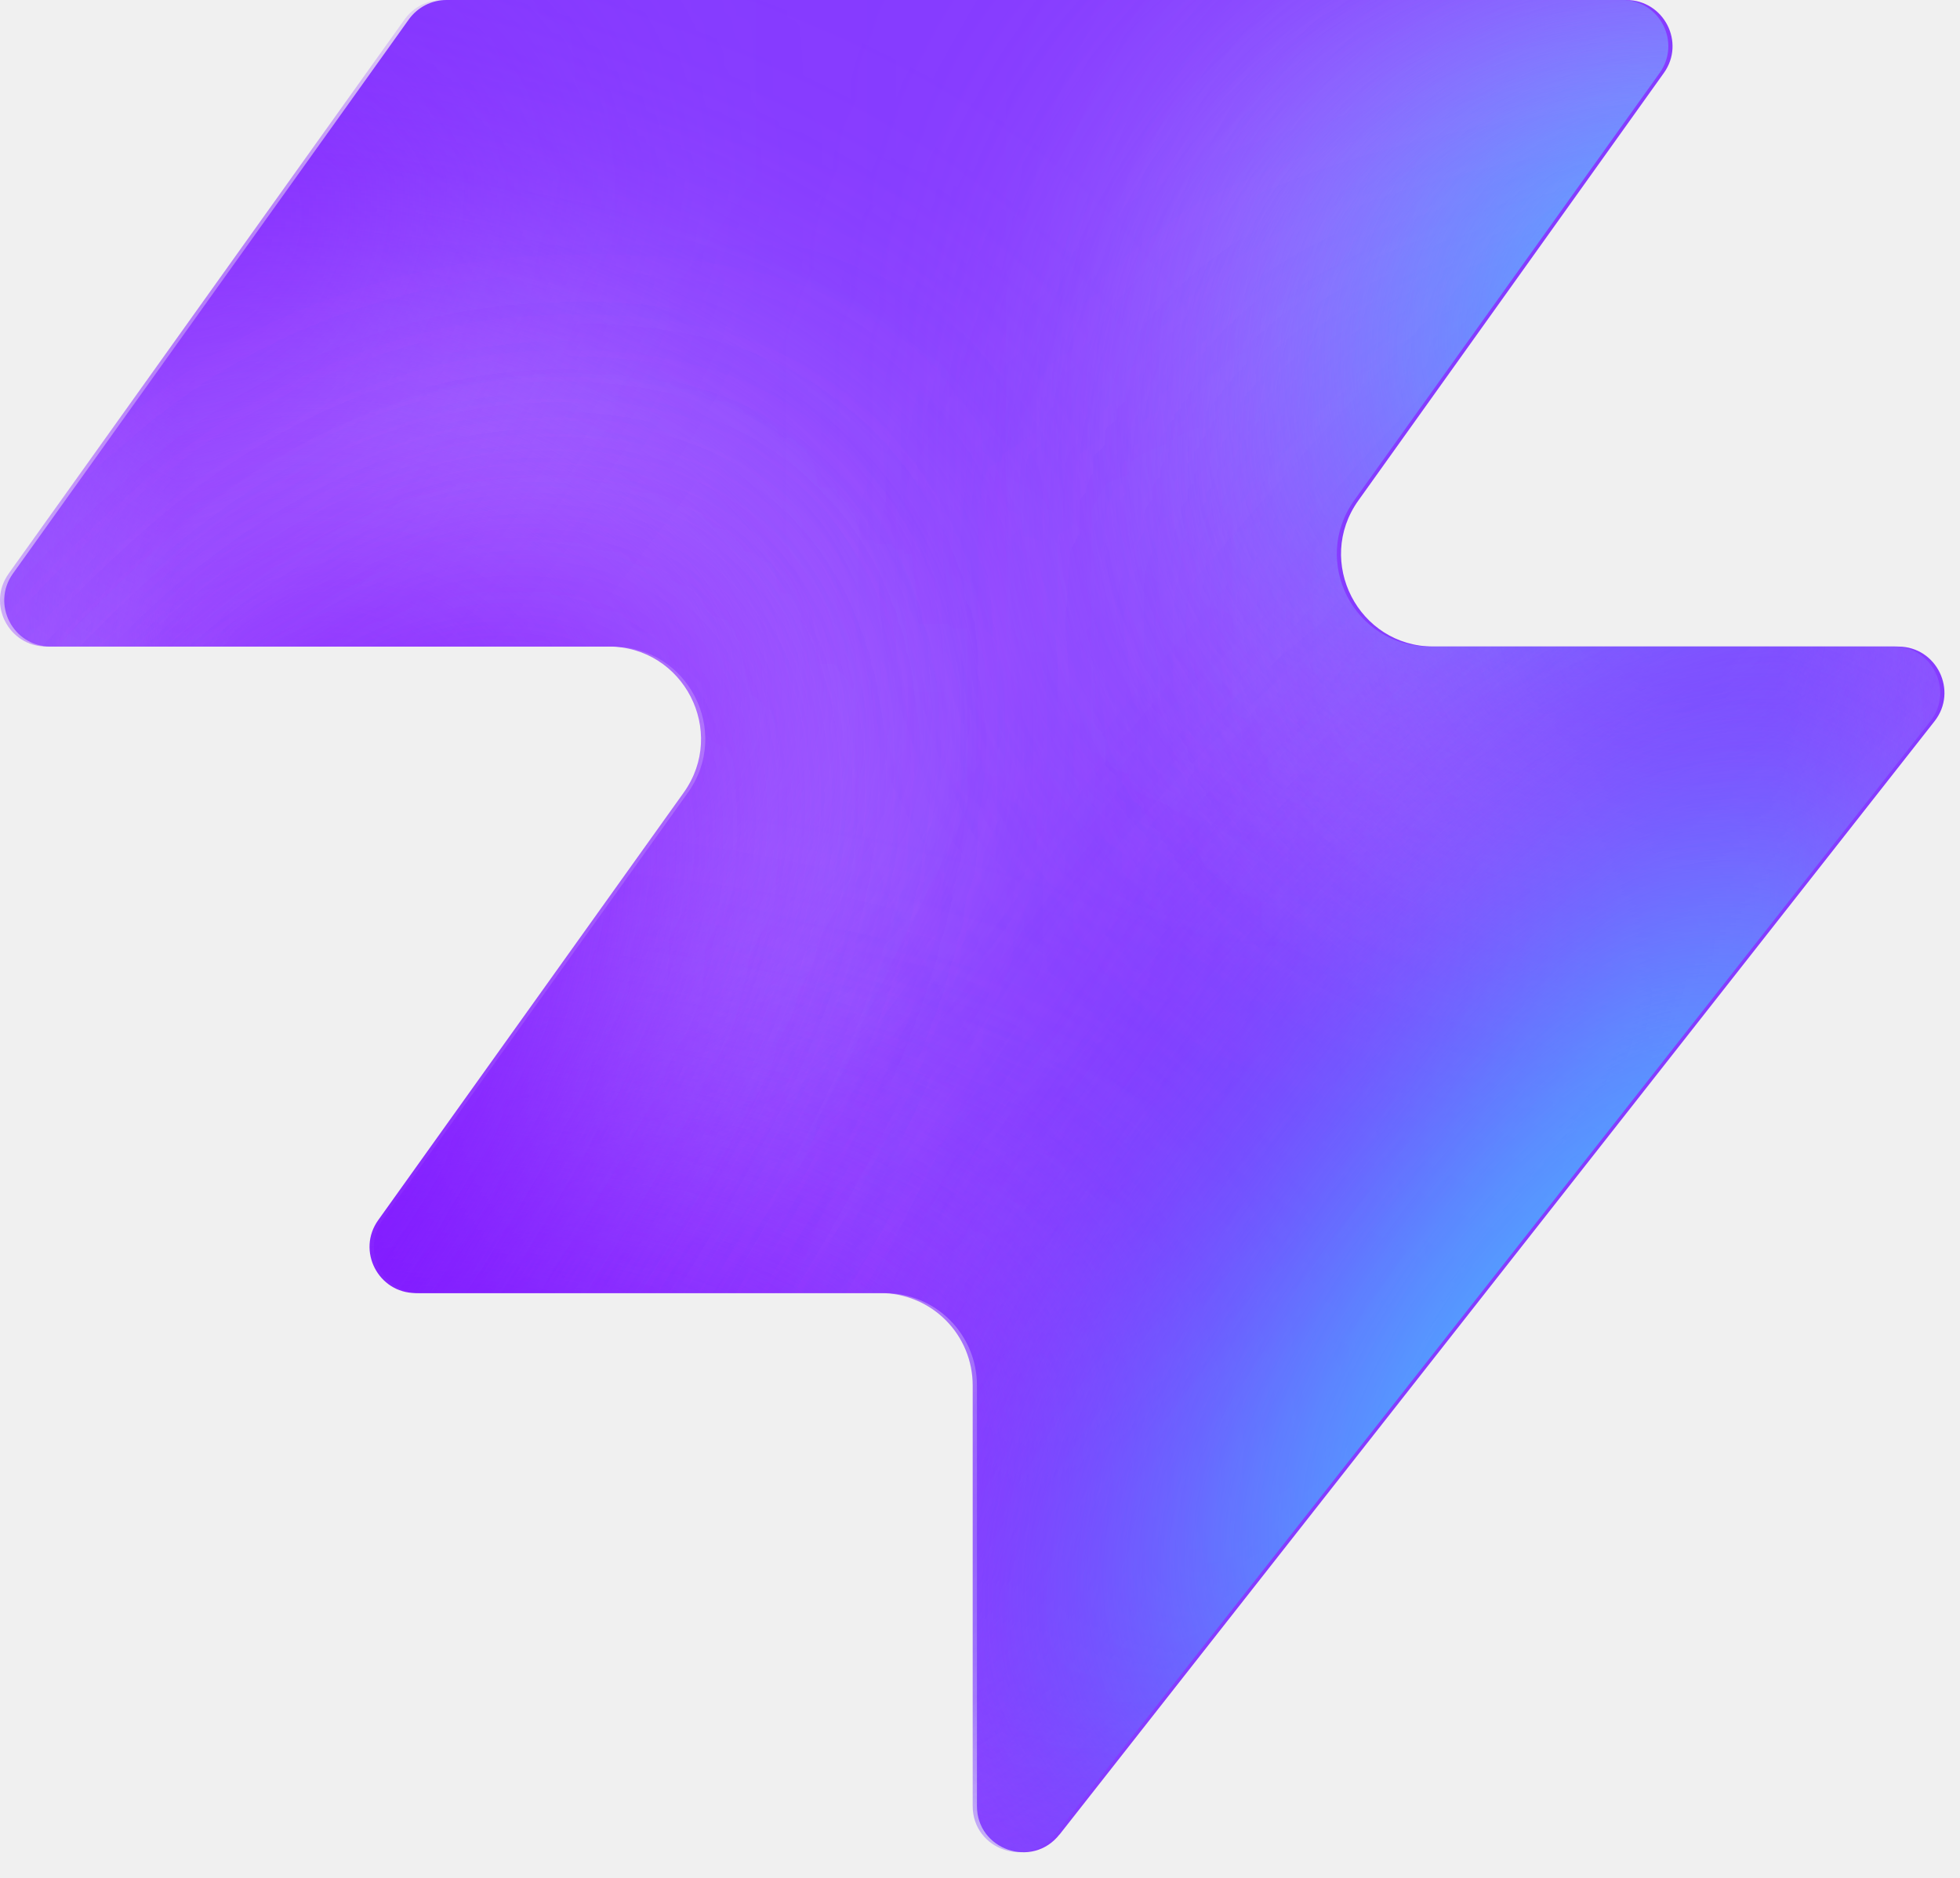
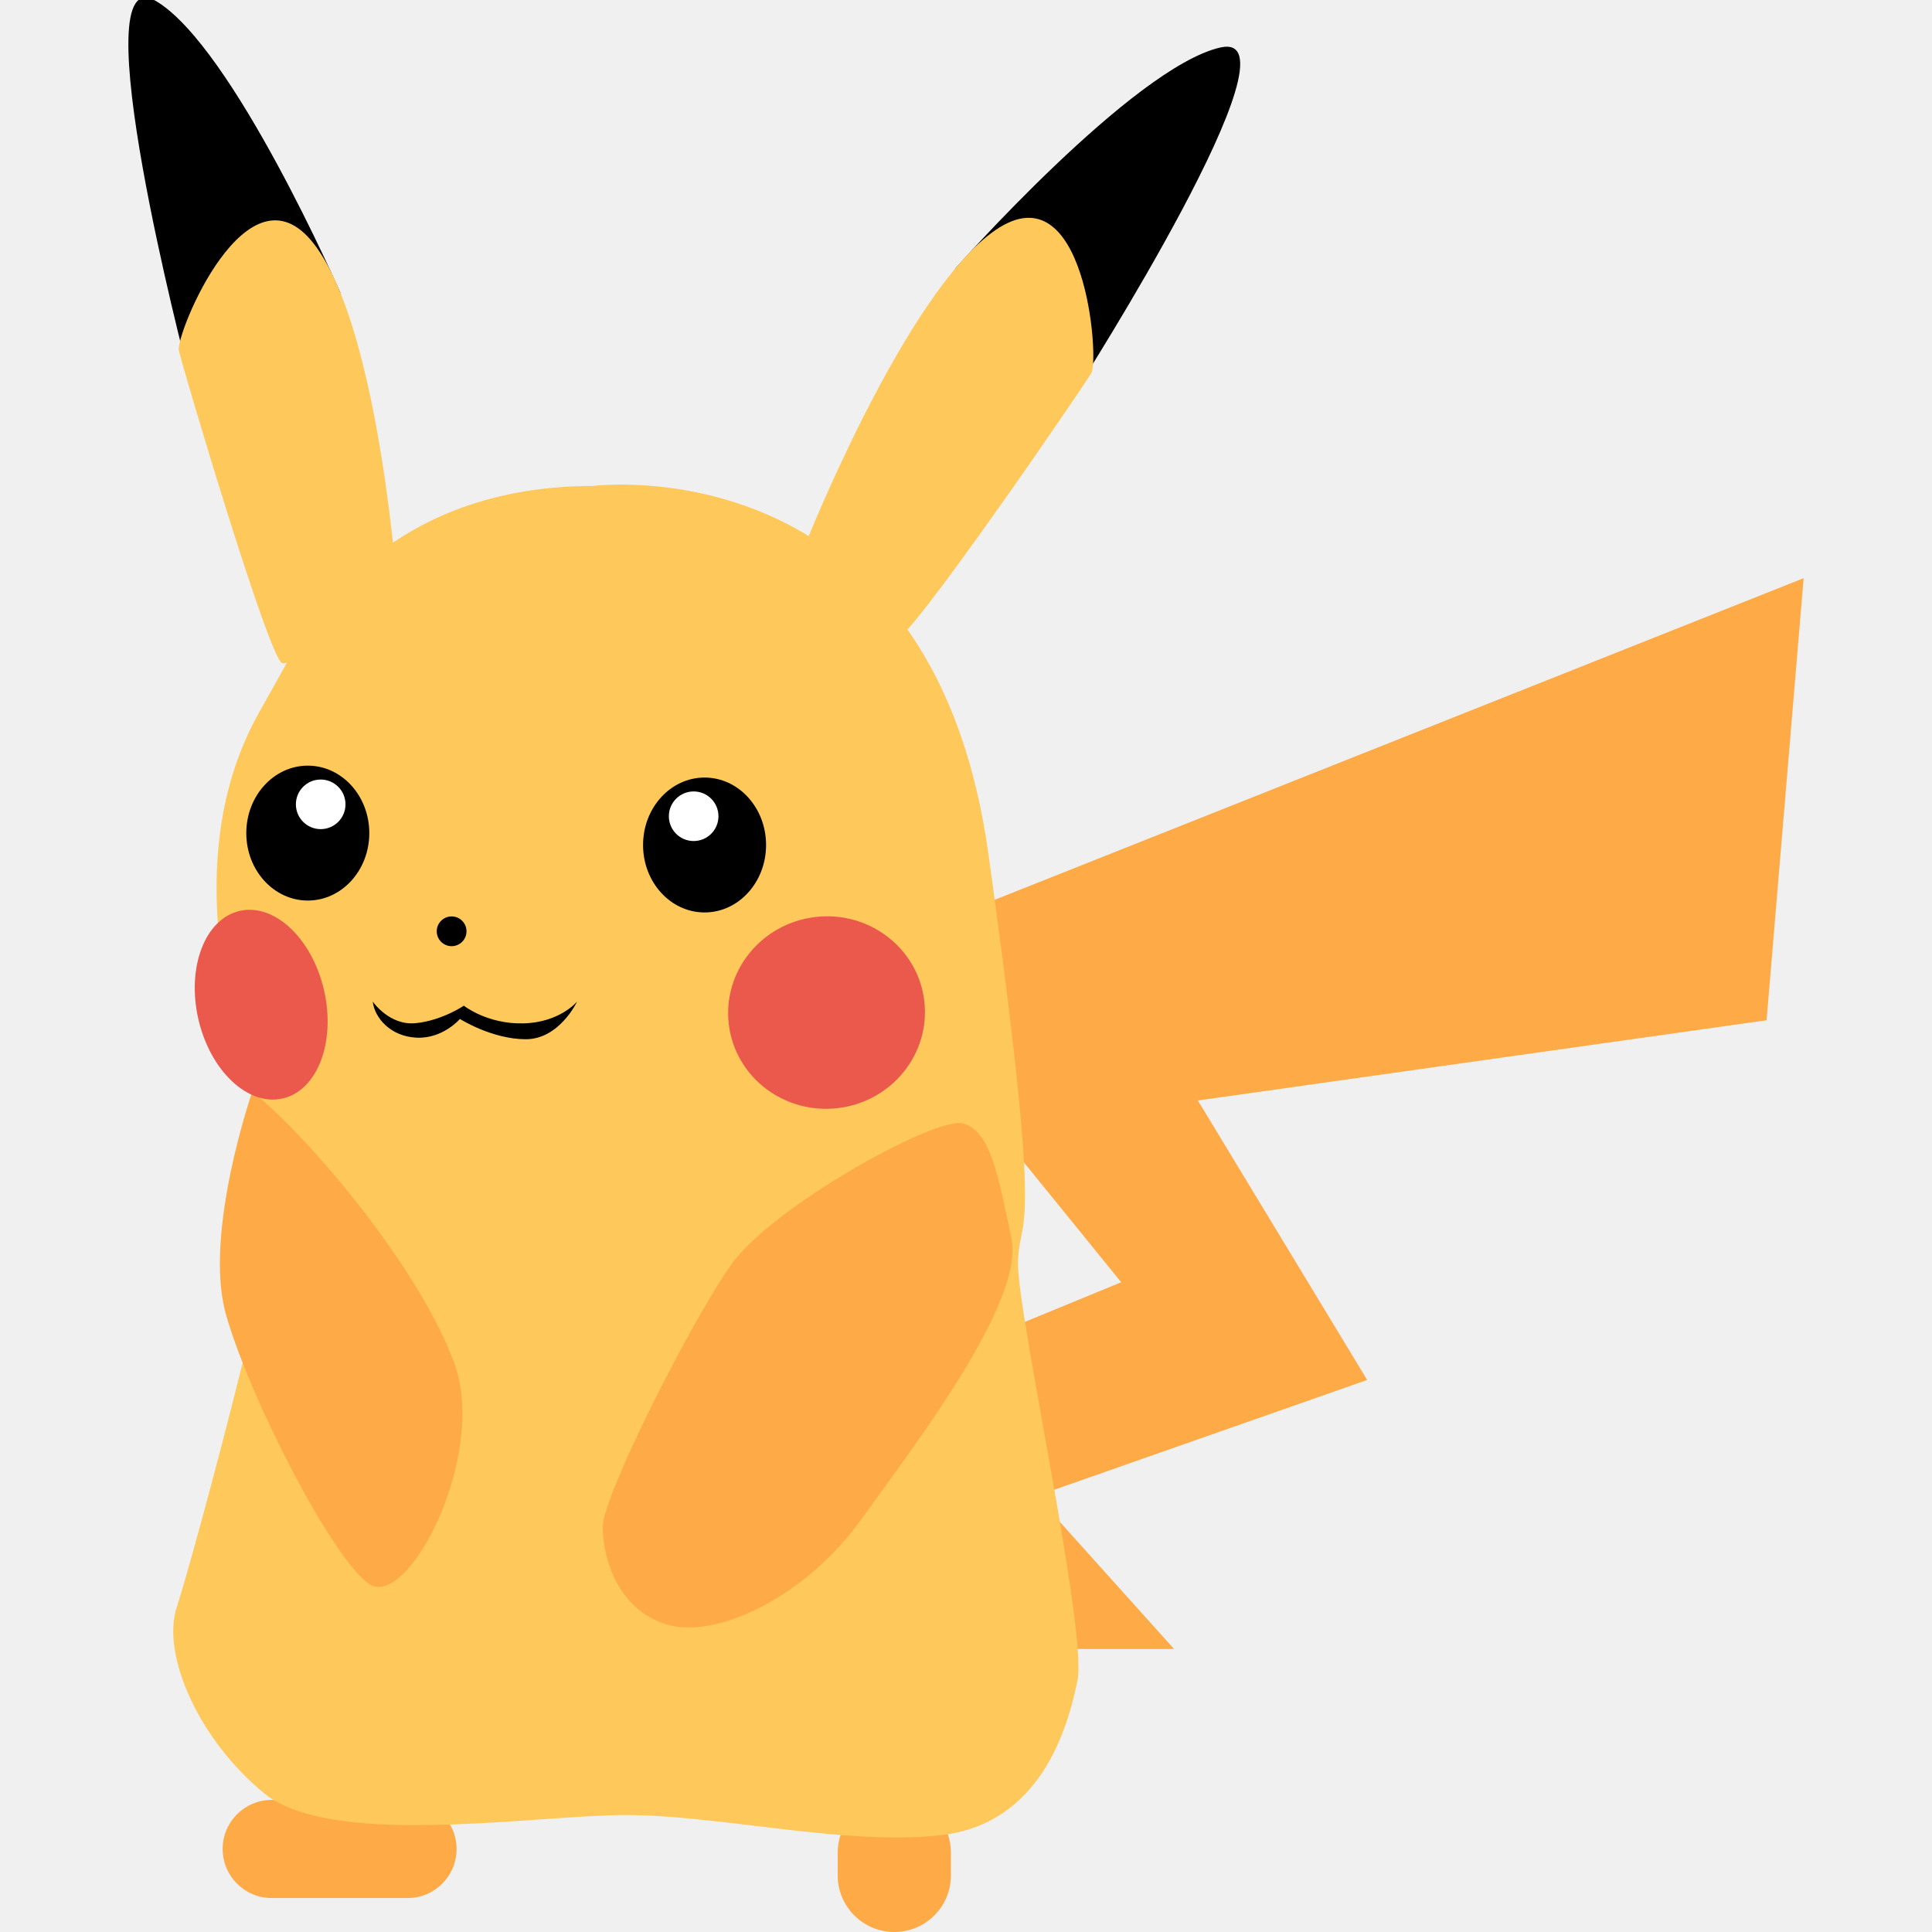
- <svg xmlns="http://www.w3.org/2000/svg" width="48" height="46" fill="none" viewBox="0 0 48 46">
-   <path fill="#863bff" d="M25.946 44.938c-.664.845-2.021.375-2.021-.698V33.937a2.26 2.26 0 0 0-2.262-2.262H10.287c-.92 0-1.456-1.04-.92-1.788l7.48-10.471c1.07-1.497 0-3.578-1.842-3.578H1.237c-.92 0-1.456-1.04-.92-1.788L10.013.474c.214-.297.556-.474.92-.474h28.894c.92 0 1.456 1.04.92 1.788l-7.48 10.471c-1.07 1.498 0 3.579 1.842 3.579h11.377c.943 0 1.473 1.088.89 1.83L25.947 44.94z" style="fill:#863bff;fill:color(display-p3 .525 .23 1);fill-opacity:1" />
-   <mask id="a" width="48" height="46" x="0" y="0" maskUnits="userSpaceOnUse" style="mask-type:alpha">
-     <path fill="#000" d="M25.842 44.938c-.664.844-2.021.375-2.021-.698V33.937a2.26 2.26 0 0 0-2.262-2.262H10.183c-.92 0-1.456-1.04-.92-1.788l7.48-10.471c1.07-1.498 0-3.579-1.842-3.579H1.133c-.92 0-1.456-1.04-.92-1.787L9.91.473c.214-.297.556-.474.92-.474h28.894c.92 0 1.456 1.04.92 1.788l-7.48 10.471c-1.07 1.498 0 3.578 1.842 3.578h11.377c.943 0 1.473 1.088.89 1.832L25.843 44.94z" style="fill:#000;fill-opacity:1" />
-   </mask>
-   <g mask="url(#a)">
-     <g filter="url(#b)">
-       <ellipse cx="5.508" cy="14.704" fill="#ede6ff" rx="5.508" ry="14.704" style="fill:#ede6ff;fill:color(display-p3 .927 .903 1);fill-opacity:1" transform="matrix(.00324 1 1 -.00324 -4.47 31.516)" />
-     </g>
-     <g filter="url(#c)">
-       <ellipse cx="10.399" cy="29.851" fill="#ede6ff" rx="10.399" ry="29.851" style="fill:#ede6ff;fill:color(display-p3 .927 .903 1);fill-opacity:1" transform="matrix(.00324 1 1 -.00324 -39.328 7.883)" />
-     </g>
-     <g filter="url(#d)">
-       <ellipse cx="5.508" cy="30.487" fill="#7e14ff" rx="5.508" ry="30.487" style="fill:#7e14ff;fill:color(display-p3 .492 .077 1);fill-opacity:1" transform="rotate(89.814 -25.913 -14.639)scale(1 -1)" />
-     </g>
-     <g filter="url(#e)">
-       <ellipse cx="5.508" cy="30.599" fill="#7e14ff" rx="5.508" ry="30.599" style="fill:#7e14ff;fill:color(display-p3 .492 .077 1);fill-opacity:1" transform="rotate(89.814 -32.644 -3.334)scale(1 -1)" />
-     </g>
-     <g filter="url(#f)">
-       <ellipse cx="5.508" cy="30.599" fill="#7e14ff" rx="5.508" ry="30.599" style="fill:#7e14ff;fill:color(display-p3 .492 .077 1);fill-opacity:1" transform="matrix(.00324 1 1 -.00324 -34.34 30.47)" />
-     </g>
-     <g filter="url(#g)">
-       <ellipse cx="14.072" cy="22.078" fill="#ede6ff" rx="14.072" ry="22.078" style="fill:#ede6ff;fill:color(display-p3 .927 .903 1);fill-opacity:1" transform="rotate(93.35 24.506 48.493)scale(-1 1)" />
-     </g>
-     <g filter="url(#h)">
-       <ellipse cx="3.47" cy="21.501" fill="#7e14ff" rx="3.47" ry="21.501" style="fill:#7e14ff;fill:color(display-p3 .492 .077 1);fill-opacity:1" transform="rotate(89.009 28.708 47.59)scale(-1 1)" />
-     </g>
-     <g filter="url(#i)">
-       <ellipse cx="3.47" cy="21.501" fill="#7e14ff" rx="3.47" ry="21.501" style="fill:#7e14ff;fill:color(display-p3 .492 .077 1);fill-opacity:1" transform="rotate(89.009 28.708 47.59)scale(-1 1)" />
-     </g>
-     <g filter="url(#j)">
-       <ellipse cx=".387" cy="8.972" fill="#7e14ff" rx="4.407" ry="29.108" style="fill:#7e14ff;fill:color(display-p3 .492 .077 1);fill-opacity:1" transform="rotate(39.51 .387 8.972)" />
-     </g>
-     <g filter="url(#k)">
-       <ellipse cx="47.523" cy="-6.092" fill="#7e14ff" rx="4.407" ry="29.108" style="fill:#7e14ff;fill:color(display-p3 .492 .077 1);fill-opacity:1" transform="rotate(37.892 47.523 -6.092)" />
-     </g>
-     <g filter="url(#l)">
-       <ellipse cx="41.412" cy="6.333" fill="#47bfff" rx="5.971" ry="9.665" style="fill:#47bfff;fill:color(display-p3 .28 .748 1);fill-opacity:1" transform="rotate(37.892 41.412 6.333)" />
-     </g>
-     <g filter="url(#m)">
-       <ellipse cx="-1.879" cy="38.332" fill="#7e14ff" rx="4.407" ry="29.108" style="fill:#7e14ff;fill:color(display-p3 .492 .077 1);fill-opacity:1" transform="rotate(37.892 -1.88 38.332)" />
-     </g>
-     <g filter="url(#n)">
-       <ellipse cx="-1.879" cy="38.332" fill="#7e14ff" rx="4.407" ry="29.108" style="fill:#7e14ff;fill:color(display-p3 .492 .077 1);fill-opacity:1" transform="rotate(37.892 -1.88 38.332)" />
-     </g>
-     <g filter="url(#o)">
-       <ellipse cx="35.651" cy="29.907" fill="#7e14ff" rx="4.407" ry="29.108" style="fill:#7e14ff;fill:color(display-p3 .492 .077 1);fill-opacity:1" transform="rotate(37.892 35.651 29.907)" />
-     </g>
-     <g filter="url(#p)">
-       <ellipse cx="38.418" cy="32.4" fill="#47bfff" rx="5.971" ry="15.297" style="fill:#47bfff;fill:color(display-p3 .28 .748 1);fill-opacity:1" transform="rotate(37.892 38.418 32.4)" />
-     </g>
+ <svg xmlns="http://www.w3.org/2000/svg" enable-background="new 0 0 512 512" height="512px" id="Layer_1" version="1.1" viewBox="0 0 512 512" width="512px" xml:space="preserve">
+   <g>
+     <path d="M252,497c0,8.284-6.716,15-15,15l0,0c-8.284,0-15-6.716-15-15v-6c0-8.284,6.716-15,15-15l0,0   c8.284,0,15,6.716,15,15V497z" fill="#FEAA47" />
+     <path d="M121,490c0,7.18-5.82,13-13,13H72c-7.18,0-13-5.82-13-13l0,0c0-7.18,5.82-13,13-13h36   C115.18,477,121,482.82,121,490L121,490z" fill="#FEAA47" />
+     <polygon fill="#FEAA47" points="252.961,242.686 477.979,153.222 468.164,270.374 317.451,291.637 362.314,365.699 274.69,396.443    311.142,437 276.094,437 269.784,351.059 297.123,339.809 248.755,280.207  " />
+     <path d="M253.142,71.18c0,0,47.136-53.337,70.269-58.595c23.133-5.257-37.599,89.902-37.599,89.902l-21.811-14.721L253.142,71.18z" />
+     <path d="M157.276,128.774c0,0,89.376-11.566,104.623,97.263c15.247,108.829,8.097,94.157,7.886,108.829   c-0.188,13.143,18.401,97.263,15.772,110.406c-2.628,13.144-9.989,37.854-35.75,41.008c-25.762,3.155-60.986-5.783-86.222-5.257   c-25.236,0.525-76.233,8.412-93.583-5.783s-27.338-36.803-23.133-49.42c4.206-12.618,32.071-115.664,27.865-121.447   s-32.596-67.821-6.309-115.138s12.092-19.453,12.092-19.453S98.918,128.774,157.276,128.774z" fill="#FEC85B" />
+     <path d="M66.848,289.302c0,0-12.968,37.504-7.009,58.884c5.958,21.38,27.689,64.141,37.854,71.501   c10.164,7.36,31.544-33.646,22.782-58.182S82.62,301.921,66.848,289.302z" fill="#FEAA47" />
+     <ellipse cx="69.213" cy="266.256" fill="#EB594C" rx="17.086" ry="25.499" transform="matrix(0.9747 -0.2235 0.2235 0.9747 -57.7507 22.201)" />
+     <ellipse cx="219.052" cy="268.351" fill="#EB594C" rx="26.088" ry="25.499" transform="matrix(0.993 -0.1178 0.1178 0.993 -30.0868 27.6731)" />
+     <ellipse cx="81.569" cy="220.78" rx="16.298" ry="17.875" />
+     <circle cx="84.986" cy="213.157" fill="#FFFFFF" r="6.572" />
+     <ellipse cx="186.718" cy="223.934" rx="16.298" ry="17.875" />
+     <circle cx="183.826" cy="216.311" fill="#FFFFFF" r="6.572" />
+     <circle cx="119.685" cy="246.804" r="3.943" />
+     <path d="M98.784,265.429c0,0,4.396,6.421,11.374,5.723s12.771-4.632,12.771-4.632s6.21,4.948,15.84,4.686   c9.63-0.263,14.166-5.776,14.166-5.776s-4.675,9.979-13.607,9.979c-8.932,0-17.446-5.373-17.446-5.373s-4.536,5.304-11.514,4.955   C103.389,274.641,99.272,269.687,98.784,265.429z" />
+     <path d="M213.53,144.021c0,0,26.486-66.77,50.308-83.067c23.822-16.298,27.502,34.173,25.399,37.854   c-2.104,3.68-47.843,70.45-51.523,70.45S213.53,144.021,213.53,144.021z" fill="#FEC85B" />
+     <path d="M90.231,77.648c0,0-28.466-65.241-48.863-77.353c-20.398-12.112,8.153,97.106,8.153,97.106l25.278-7.307L90.231,77.648z" />
+     <path d="M105.542,159.137c0,0-4.688-71.678-22.348-94.507c-17.661-22.83-36.672,24.068-35.802,28.217   c0.87,4.148,23.879,81.743,27.381,82.874C78.276,176.851,105.542,159.137,105.542,159.137z" fill="#FEC85B" />
+     <path d="M255.064,297.713c-7.36-1.752-50.471,22.081-61.336,37.504c-10.865,15.422-33.998,61.336-33.998,69.397   c0,8.062,3.854,22.082,17.174,25.938s36.802-7.711,51.173-27.688c14.37-19.979,43.46-57.832,39.957-74.656   C264.527,311.384,262.424,299.466,255.064,297.713z" fill="#FEAA47" />
  </g>
-   <defs>
-     <filter id="b" width="60.045" height="41.654" x="-19.77" y="16.149" color-interpolation-filters="sRGB" filterUnits="userSpaceOnUse">
-       <feFlood flood-opacity="0" result="BackgroundImageFix" />
-       <feBlend in="SourceGraphic" in2="BackgroundImageFix" result="shape" />
-       <feGaussianBlur result="effect1_foregroundBlur_2002_17158" stdDeviation="7.659" />
-     </filter>
-     <filter id="c" width="90.34" height="51.437" x="-54.613" y="-7.533" color-interpolation-filters="sRGB" filterUnits="userSpaceOnUse">
-       <feFlood flood-opacity="0" result="BackgroundImageFix" />
-       <feBlend in="SourceGraphic" in2="BackgroundImageFix" result="shape" />
-       <feGaussianBlur result="effect1_foregroundBlur_2002_17158" stdDeviation="7.659" />
-     </filter>
-     <filter id="d" width="79.355" height="29.4" x="-49.64" y="2.03" color-interpolation-filters="sRGB" filterUnits="userSpaceOnUse">
-       <feFlood flood-opacity="0" result="BackgroundImageFix" />
-       <feBlend in="SourceGraphic" in2="BackgroundImageFix" result="shape" />
-       <feGaussianBlur result="effect1_foregroundBlur_2002_17158" stdDeviation="4.596" />
-     </filter>
-     <filter id="e" width="79.579" height="29.4" x="-45.045" y="20.029" color-interpolation-filters="sRGB" filterUnits="userSpaceOnUse">
-       <feFlood flood-opacity="0" result="BackgroundImageFix" />
-       <feBlend in="SourceGraphic" in2="BackgroundImageFix" result="shape" />
-       <feGaussianBlur result="effect1_foregroundBlur_2002_17158" stdDeviation="4.596" />
-     </filter>
-     <filter id="f" width="79.579" height="29.4" x="-43.513" y="21.178" color-interpolation-filters="sRGB" filterUnits="userSpaceOnUse">
-       <feFlood flood-opacity="0" result="BackgroundImageFix" />
-       <feBlend in="SourceGraphic" in2="BackgroundImageFix" result="shape" />
-       <feGaussianBlur result="effect1_foregroundBlur_2002_17158" stdDeviation="4.596" />
-     </filter>
-     <filter id="g" width="74.749" height="58.852" x="15.756" y="-17.901" color-interpolation-filters="sRGB" filterUnits="userSpaceOnUse">
-       <feFlood flood-opacity="0" result="BackgroundImageFix" />
-       <feBlend in="SourceGraphic" in2="BackgroundImageFix" result="shape" />
-       <feGaussianBlur result="effect1_foregroundBlur_2002_17158" stdDeviation="7.659" />
-     </filter>
-     <filter id="h" width="61.377" height="25.362" x="23.548" y="2.284" color-interpolation-filters="sRGB" filterUnits="userSpaceOnUse">
-       <feFlood flood-opacity="0" result="BackgroundImageFix" />
-       <feBlend in="SourceGraphic" in2="BackgroundImageFix" result="shape" />
-       <feGaussianBlur result="effect1_foregroundBlur_2002_17158" stdDeviation="4.596" />
-     </filter>
-     <filter id="i" width="61.377" height="25.362" x="23.548" y="2.284" color-interpolation-filters="sRGB" filterUnits="userSpaceOnUse">
-       <feFlood flood-opacity="0" result="BackgroundImageFix" />
-       <feBlend in="SourceGraphic" in2="BackgroundImageFix" result="shape" />
-       <feGaussianBlur result="effect1_foregroundBlur_2002_17158" stdDeviation="4.596" />
-     </filter>
-     <filter id="j" width="56.045" height="63.649" x="-27.636" y="-22.853" color-interpolation-filters="sRGB" filterUnits="userSpaceOnUse">
-       <feFlood flood-opacity="0" result="BackgroundImageFix" />
-       <feBlend in="SourceGraphic" in2="BackgroundImageFix" result="shape" />
-       <feGaussianBlur result="effect1_foregroundBlur_2002_17158" stdDeviation="4.596" />
-     </filter>
-     <filter id="k" width="54.814" height="64.646" x="20.116" y="-38.415" color-interpolation-filters="sRGB" filterUnits="userSpaceOnUse">
-       <feFlood flood-opacity="0" result="BackgroundImageFix" />
-       <feBlend in="SourceGraphic" in2="BackgroundImageFix" result="shape" />
-       <feGaussianBlur result="effect1_foregroundBlur_2002_17158" stdDeviation="4.596" />
-     </filter>
-     <filter id="l" width="33.541" height="35.313" x="24.641" y="-11.323" color-interpolation-filters="sRGB" filterUnits="userSpaceOnUse">
-       <feFlood flood-opacity="0" result="BackgroundImageFix" />
-       <feBlend in="SourceGraphic" in2="BackgroundImageFix" result="shape" />
-       <feGaussianBlur result="effect1_foregroundBlur_2002_17158" stdDeviation="4.596" />
-     </filter>
-     <filter id="m" width="54.814" height="64.646" x="-29.286" y="6.009" color-interpolation-filters="sRGB" filterUnits="userSpaceOnUse">
-       <feFlood flood-opacity="0" result="BackgroundImageFix" />
-       <feBlend in="SourceGraphic" in2="BackgroundImageFix" result="shape" />
-       <feGaussianBlur result="effect1_foregroundBlur_2002_17158" stdDeviation="4.596" />
-     </filter>
-     <filter id="n" width="54.814" height="64.646" x="-29.286" y="6.009" color-interpolation-filters="sRGB" filterUnits="userSpaceOnUse">
-       <feFlood flood-opacity="0" result="BackgroundImageFix" />
-       <feBlend in="SourceGraphic" in2="BackgroundImageFix" result="shape" />
-       <feGaussianBlur result="effect1_foregroundBlur_2002_17158" stdDeviation="4.596" />
-     </filter>
-     <filter id="o" width="54.814" height="64.646" x="8.244" y="-2.416" color-interpolation-filters="sRGB" filterUnits="userSpaceOnUse">
-       <feFlood flood-opacity="0" result="BackgroundImageFix" />
-       <feBlend in="SourceGraphic" in2="BackgroundImageFix" result="shape" />
-       <feGaussianBlur result="effect1_foregroundBlur_2002_17158" stdDeviation="4.596" />
-     </filter>
-     <filter id="p" width="39.409" height="43.623" x="18.713" y="10.588" color-interpolation-filters="sRGB" filterUnits="userSpaceOnUse">
-       <feFlood flood-opacity="0" result="BackgroundImageFix" />
-       <feBlend in="SourceGraphic" in2="BackgroundImageFix" result="shape" />
-       <feGaussianBlur result="effect1_foregroundBlur_2002_17158" stdDeviation="4.596" />
-     </filter>
-   </defs>
</svg>
